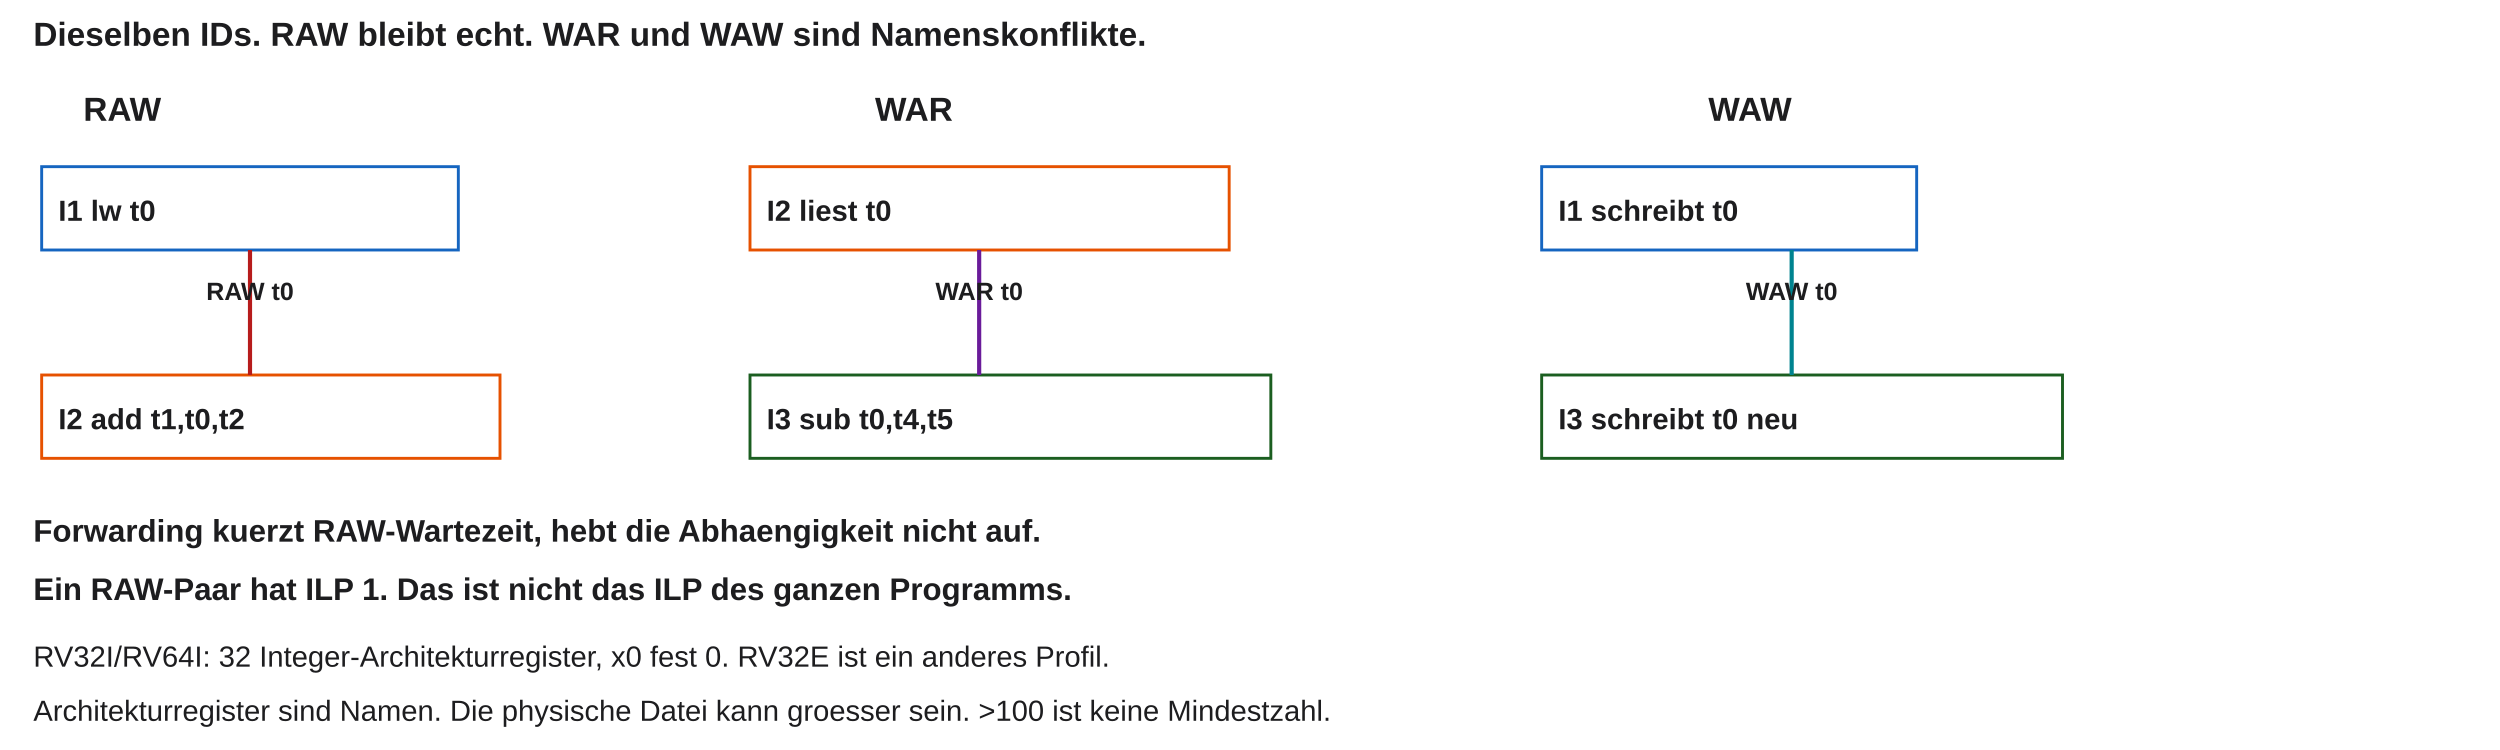
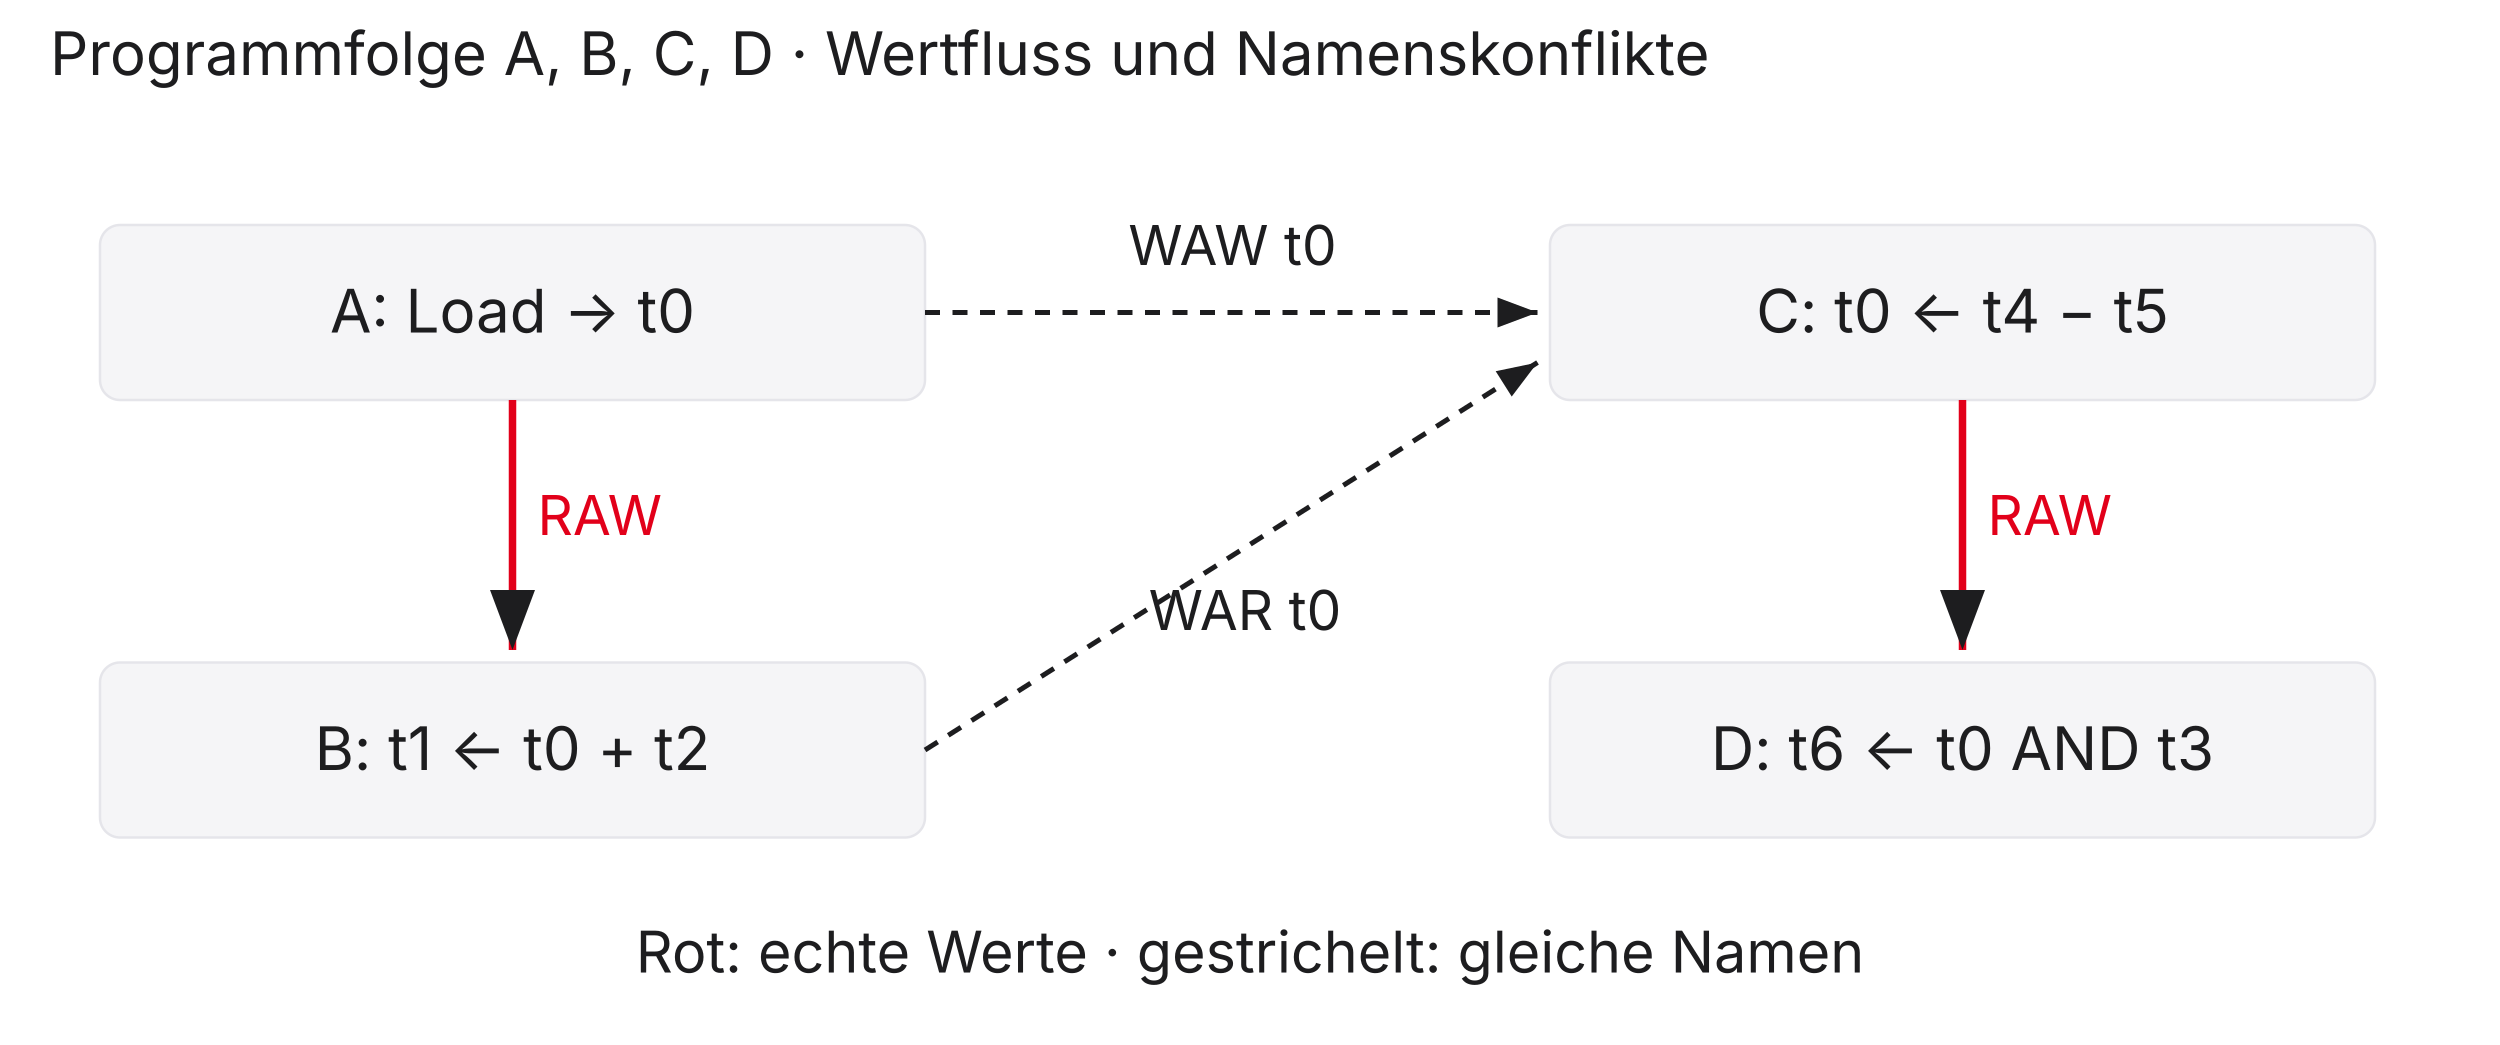
- <svg xmlns="http://www.w3.org/2000/svg" viewBox="0 0 1200 360" width="1200" height="360">
-   <rect width="1200" height="360" fill="#fff" />
-   <style>text{font-family:Arial,Helvetica,sans-serif;fill:#1D1D1F}</style>
-   <text x="16" y="22" font-size="16" font-weight="600" fill="#1D1D1F" text-anchor="start">Dieselben IDs. RAW bleibt echt. WAR und WAW sind Namenskonflikte.</text>
-   <text x="40" y="58" font-size="16" font-weight="600" fill="#1565C0" text-anchor="start">RAW</text>
-   <rect x="20" y="80" width="200" height="40" fill="#fff" stroke="#1565C0" stroke-width="1.4" />
-   <text x="28" y="106" font-size="14" font-weight="600" fill="#1565C0" text-anchor="start">I1 lw t0</text>
-   <rect x="20" y="180" width="220" height="40" fill="#fff" stroke="#E65100" stroke-width="1.4" />
-   <text x="28" y="206" font-size="14" font-weight="600" fill="#E65100" text-anchor="start">I2 add t1,t0,t2</text>
-   <line x1="120" y1="120" x2="120" y2="180" stroke="#B71C1C" stroke-width="2" />
-   <text x="120.0" y="144.0" font-size="12" font-weight="700" fill="#B71C1C" text-anchor="middle">RAW t0</text>
-   <text x="420" y="58" font-size="16" font-weight="600" fill="#E65100" text-anchor="start">WAR</text>
-   <rect x="360" y="80" width="230" height="40" fill="#fff" stroke="#E65100" stroke-width="1.4" />
-   <text x="368" y="106" font-size="14" font-weight="600" fill="#E65100" text-anchor="start">I2 liest t0</text>
-   <rect x="360" y="180" width="250" height="40" fill="#fff" stroke="#1B5E20" stroke-width="1.4" />
-   <text x="368" y="206" font-size="14" font-weight="600" fill="#1B5E20" text-anchor="start">I3 sub t0,t4,t5</text>
-   <line x1="470" y1="120" x2="470" y2="180" stroke="#6A1B9A" stroke-width="2" />
-   <text x="470.0" y="144.0" font-size="12" font-weight="700" fill="#6A1B9A" text-anchor="middle">WAR t0</text>
-   <text x="820" y="58" font-size="16" font-weight="600" fill="#1B5E20" text-anchor="start">WAW</text>
-   <rect x="740" y="80" width="180" height="40" fill="#fff" stroke="#1565C0" stroke-width="1.4" />
-   <text x="748" y="106" font-size="14" font-weight="600" fill="#1565C0" text-anchor="start">I1 schreibt t0</text>
-   <rect x="740" y="180" width="250" height="40" fill="#fff" stroke="#1B5E20" stroke-width="1.4" />
-   <text x="748" y="206" font-size="14" font-weight="600" fill="#1B5E20" text-anchor="start">I3 schreibt t0 neu</text>
-   <line x1="860" y1="120" x2="860" y2="180" stroke="#00838F" stroke-width="2" />
-   <text x="860.0" y="144.0" font-size="12" font-weight="700" fill="#00838F" text-anchor="middle">WAW t0</text>
-   <text x="16" y="260" font-size="15" font-weight="600" fill="#1D1D1F" text-anchor="start">Forwarding kuerzt RAW-Wartezeit, hebt die Abhaengigkeit nicht auf.</text>
-   <text x="16" y="288" font-size="15" font-weight="600" fill="#B71C1C" text-anchor="start">Ein RAW-Paar hat ILP 1. Das ist nicht das ILP des ganzen Programms.</text>
-   <text x="16" y="320" font-size="14" font-weight="400" fill="#5F6368" text-anchor="start">RV32I/RV64I: 32 Integer-Architekturregister, x0 fest 0. RV32E ist ein anderes Profil.</text>
-   <text x="16" y="346" font-size="14" font-weight="400" fill="#5F6368" text-anchor="start">Architekturregister sind Namen. Die physische Datei kann groesser sein. &gt;100 ist keine Mindestzahl.</text>
+ <svg xmlns="http://www.w3.org/2000/svg" width="1000" height="418" viewBox="0 0 1000 418" role="img" aria-labelledby="title">
+   <style>text{font-family:Inter,Arial,Helvetica,sans-serif;font-weight:400}</style>
+   <defs>
+     <marker id="arrow" markerWidth="10" markerHeight="10" refX="8" refY="3" orient="auto" markerUnits="strokeWidth">
+       <path d="M0,0 L8,3 L0,6" fill="#1D1D1F" />
+     </marker>
+   </defs>
+   <rect width="1000" height="418" fill="#FFFFFF" />
+   <rect x="40" y="90" width="330" height="70" rx="8" fill="#F5F5F7" stroke="#E5E5EA" />
+   <text x="205.0" y="133.0" font-size="24" fill="#1D1D1F" text-anchor="middle">A: Load → t0</text>
+   <rect x="40" y="265" width="330" height="70" rx="8" fill="#F5F5F7" stroke="#E5E5EA" />
+   <text x="205.0" y="308.0" font-size="24" fill="#1D1D1F" text-anchor="middle">B: t1 ← t0 + t2</text>
+   <rect x="620" y="90" width="330" height="70" rx="8" fill="#F5F5F7" stroke="#E5E5EA" />
+   <text x="785.0" y="133.0" font-size="24" fill="#1D1D1F" text-anchor="middle">C: t0 ← t4 − t5</text>
+   <rect x="620" y="265" width="330" height="70" rx="8" fill="#F5F5F7" stroke="#E5E5EA" />
+   <text x="785.0" y="308.0" font-size="24" fill="#1D1D1F" text-anchor="middle">D: t6 ← t0 AND t3</text>
+   <line x1="205" y1="160" x2="205" y2="260" stroke="#E2001A" stroke-width="3" marker-end="url(#arrow)" />
+   <text x="215" y="214" font-size="22" fill="#E2001A" text-anchor="start">RAW</text>
+   <line x1="785" y1="160" x2="785" y2="260" stroke="#E2001A" stroke-width="3" marker-end="url(#arrow)" />
+   <text x="795" y="214" font-size="22" fill="#E2001A" text-anchor="start">RAW</text>
+   <line x1="370" y1="125" x2="615" y2="125" stroke="#1D1D1F" stroke-width="2" stroke-dasharray="6 5" marker-end="url(#arrow)" />
+   <text x="493" y="106" font-size="22" fill="#1D1D1F" text-anchor="middle">WAW t0</text>
+   <line x1="370" y1="300" x2="615" y2="145" stroke="#1D1D1F" stroke-width="2" stroke-dasharray="6 5" marker-end="url(#arrow)" />
+   <text x="498" y="252" font-size="22" fill="#1D1D1F" text-anchor="middle">WAR t0</text>
+   <text x="20" y="30" font-size="24" fill="#1D1D1F" text-anchor="start">Programmfolge A, B, C, D · Wertfluss und Namenskonflikte</text>
+   <text x="500" y="389" font-size="23" fill="#1D1D1F" text-anchor="middle">Rot: echte Werte · gestrichelt: gleiche Namen</text>
</svg>
